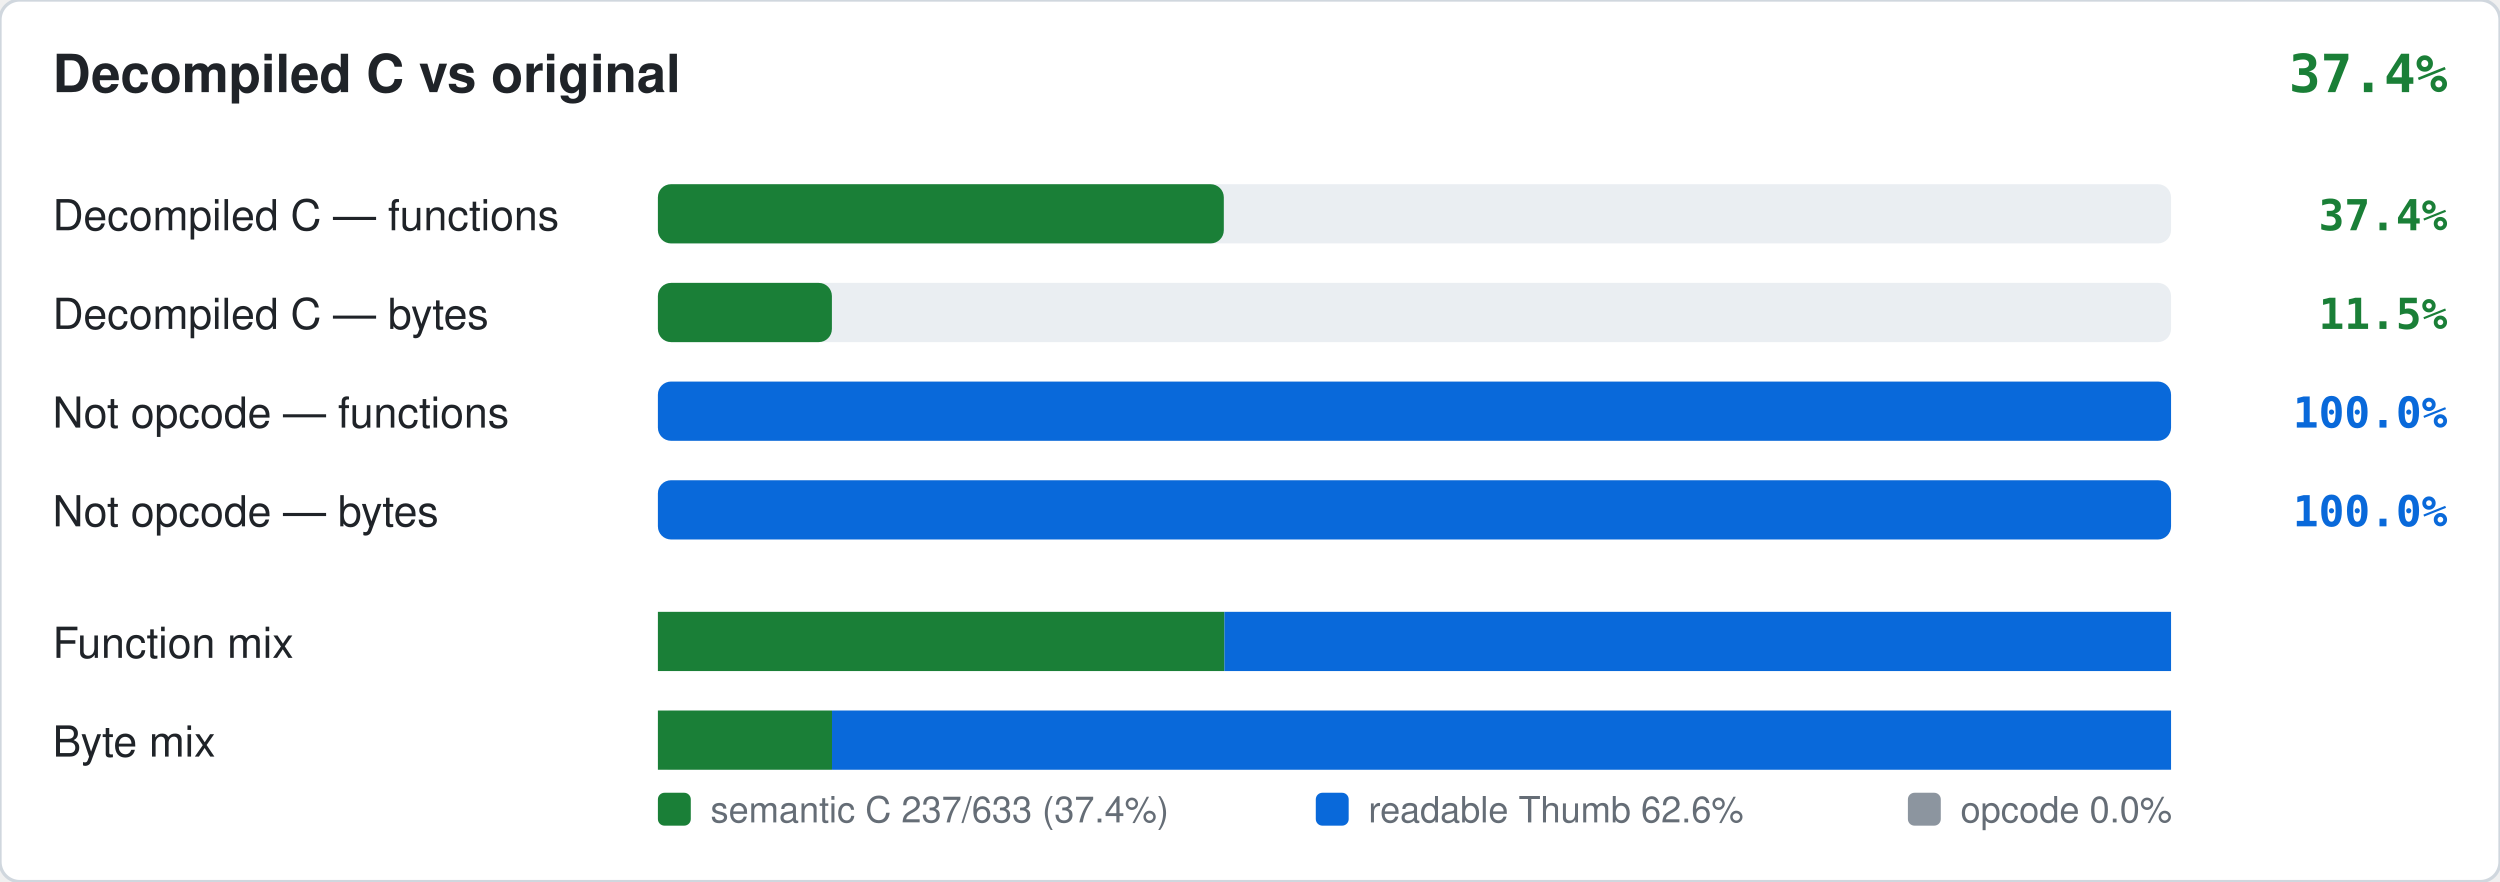
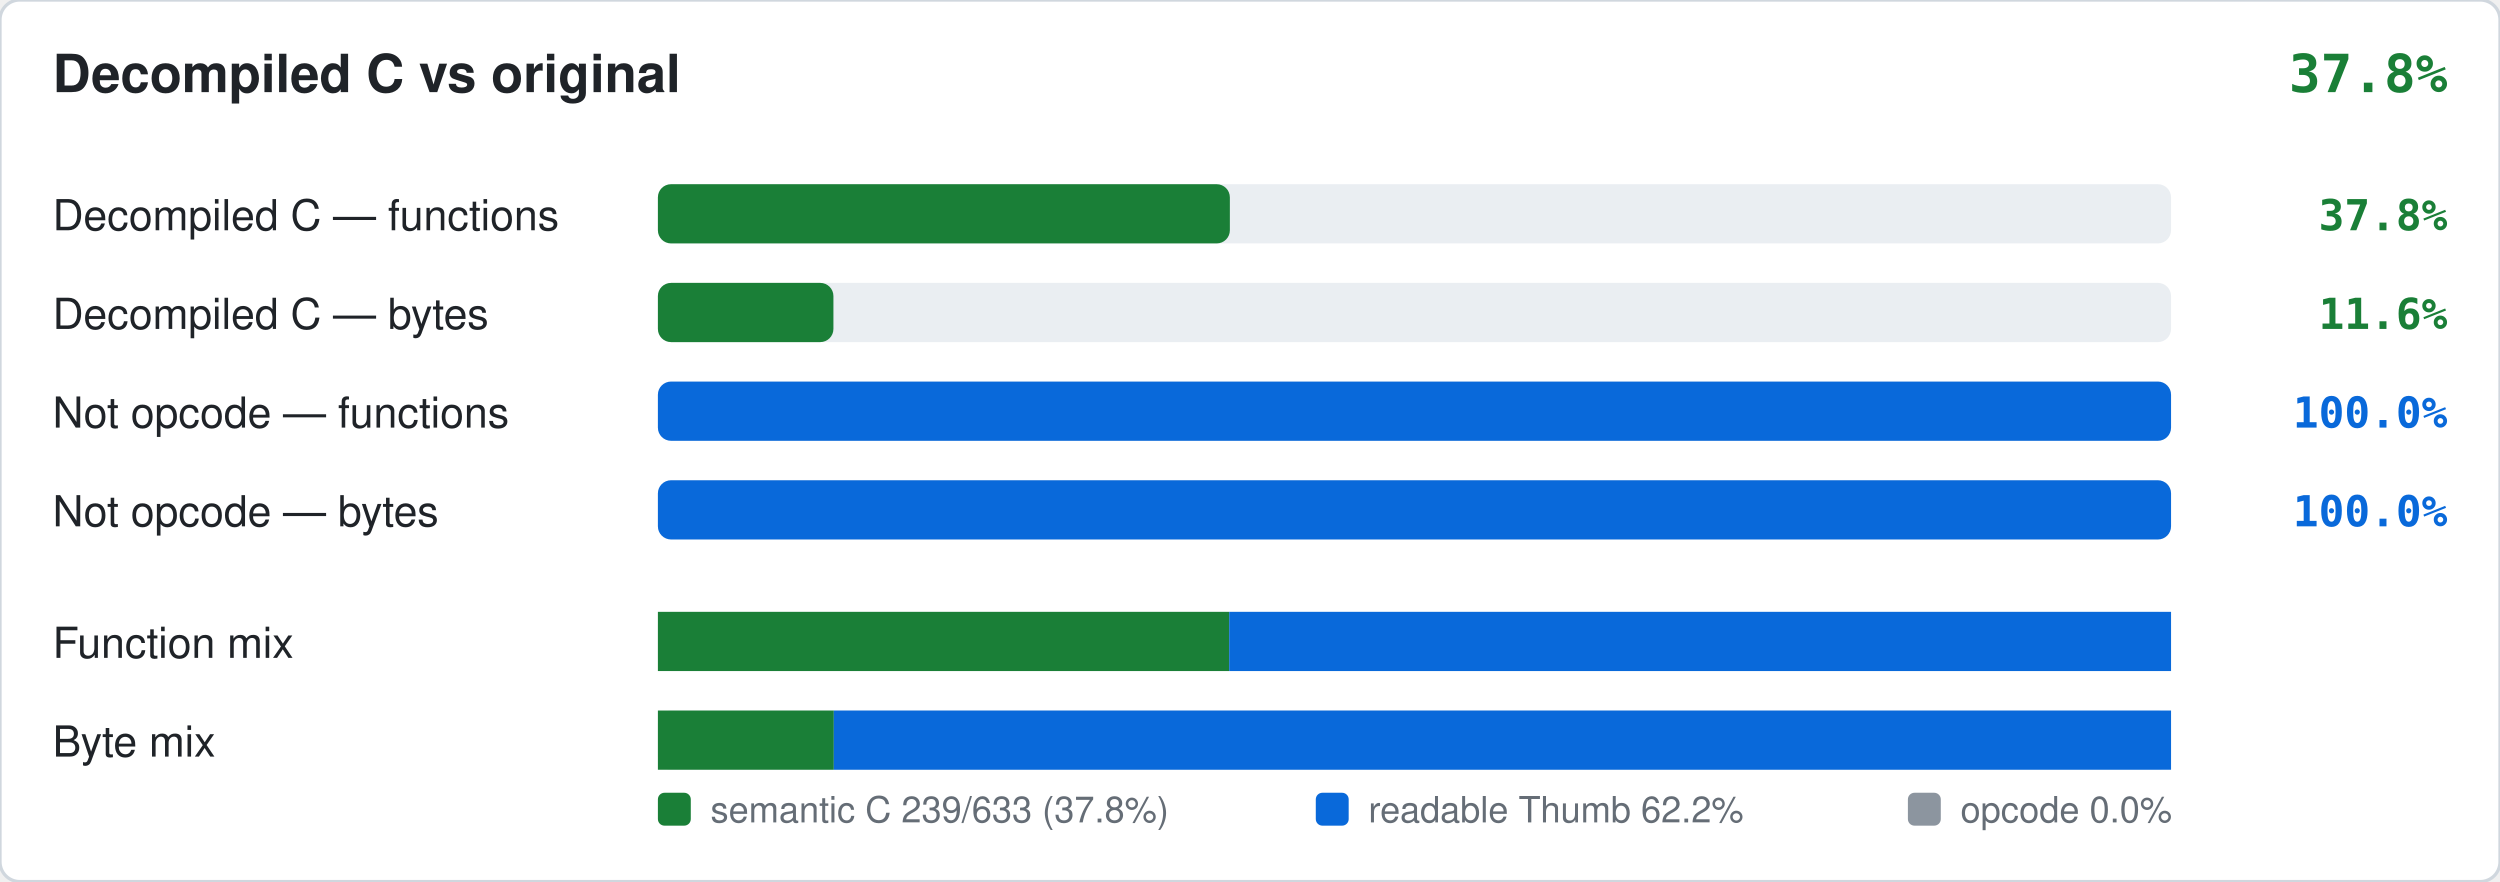
- <svg xmlns="http://www.w3.org/2000/svg" width="760" height="268" viewBox="0 0 760 268" role="img" aria-label="Decompiled C 37.4% functions, 11.5% bytes (237/633, 10,388/90,272)">
+ <svg xmlns="http://www.w3.org/2000/svg" width="760" height="268" viewBox="0 0 760 268" role="img" aria-label="Decompiled C 37.8% functions, 11.6% bytes (239/633, 10,496/90,272)">
  <rect width="760" height="268" rx="6" fill="#ffffff" stroke="#d0d7de" />
  <text x="16" y="28" font-family="-apple-system,BlinkMacSystemFont,Segoe UI,Helvetica,Arial,sans-serif" font-size="16" font-weight="600" fill="#1f2328">Decompiled C vs original</text>
-   <text x="744" y="28" text-anchor="end" font-family="ui-monospace,SFMono-Regular,Menlo,Consolas,monospace" font-size="16" font-weight="700" fill="#1a7f37">37.4%</text>
+   <text x="744" y="28" text-anchor="end" font-family="ui-monospace,SFMono-Regular,Menlo,Consolas,monospace" font-size="16" font-weight="700" fill="#1a7f37">37.8%</text>
  <text x="16" y="70" font-family="-apple-system,BlinkMacSystemFont,Segoe UI,Helvetica,Arial,sans-serif" font-size="13" fill="#1f2328">Decompiled C — functions</text>
  <rect x="200.00" y="56.00" width="460.00" height="18.00" rx="4" fill="#eaeef2" />
-   <rect x="200.00" y="56.00" width="172.04" height="18.00" rx="4" fill="#1a7f37" />
-   <text x="744" y="70" text-anchor="end" font-family="ui-monospace,SFMono-Regular,Menlo,Consolas,monospace" font-size="13" font-weight="700" fill="#1a7f37">37.4%</text>
+   <rect x="200.00" y="56.00" width="173.88" height="18.00" rx="4" fill="#1a7f37" />
+   <text x="744" y="70" text-anchor="end" font-family="ui-monospace,SFMono-Regular,Menlo,Consolas,monospace" font-size="13" font-weight="700" fill="#1a7f37">37.8%</text>
  <text x="16" y="100" font-family="-apple-system,BlinkMacSystemFont,Segoe UI,Helvetica,Arial,sans-serif" font-size="13" fill="#1f2328">Decompiled C — bytes</text>
  <rect x="200.00" y="86.00" width="460.00" height="18.00" rx="4" fill="#eaeef2" />
-   <rect x="200.00" y="86.00" width="52.90" height="18.00" rx="4" fill="#1a7f37" />
-   <text x="744" y="100" text-anchor="end" font-family="ui-monospace,SFMono-Regular,Menlo,Consolas,monospace" font-size="13" font-weight="700" fill="#1a7f37">11.5%</text>
+   <rect x="200.00" y="86.00" width="53.36" height="18.00" rx="4" fill="#1a7f37" />
+   <text x="744" y="100" text-anchor="end" font-family="ui-monospace,SFMono-Regular,Menlo,Consolas,monospace" font-size="13" font-weight="700" fill="#1a7f37">11.6%</text>
  <text x="16" y="130" font-family="-apple-system,BlinkMacSystemFont,Segoe UI,Helvetica,Arial,sans-serif" font-size="13" fill="#1f2328">Not opcode — functions</text>
  <rect x="200.00" y="116.00" width="460.00" height="18.00" rx="4" fill="#eaeef2" />
  <rect x="200.00" y="116.00" width="460.00" height="18.00" rx="4" fill="#0969da" />
  <text x="744" y="130" text-anchor="end" font-family="ui-monospace,SFMono-Regular,Menlo,Consolas,monospace" font-size="13" font-weight="700" fill="#0969da">100.0%</text>
  <text x="16" y="160" font-family="-apple-system,BlinkMacSystemFont,Segoe UI,Helvetica,Arial,sans-serif" font-size="13" fill="#1f2328">Not opcode — bytes</text>
  <rect x="200.00" y="146.00" width="460.00" height="18.00" rx="4" fill="#eaeef2" />
  <rect x="200.00" y="146.00" width="460.00" height="18.00" rx="4" fill="#0969da" />
  <text x="744" y="160" text-anchor="end" font-family="ui-monospace,SFMono-Regular,Menlo,Consolas,monospace" font-size="13" font-weight="700" fill="#0969da">100.0%</text>
  <text x="16" y="200" font-family="-apple-system,BlinkMacSystemFont,Segoe UI,Helvetica,Arial,sans-serif" font-size="13" fill="#1f2328">Function mix</text>
  <rect x="200.00" y="186.00" width="460.00" height="18.00" rx="4" fill="#eaeef2" />
-   <rect x="200.00" y="186.00" width="172.23" height="18.00" fill="#1a7f37" />
-   <rect x="372.23" y="186.00" width="287.77" height="18.00" fill="#0969da" />
+   <rect x="200.00" y="186.00" width="173.68" height="18.00" fill="#1a7f37" />
+   <rect x="373.68" y="186.00" width="286.32" height="18.00" fill="#0969da" />
  <text x="16" y="230" font-family="-apple-system,BlinkMacSystemFont,Segoe UI,Helvetica,Arial,sans-serif" font-size="13" fill="#1f2328">Byte mix</text>
  <rect x="200.00" y="216.00" width="460.00" height="18.00" rx="4" fill="#eaeef2" />
-   <rect x="200.00" y="216.00" width="52.93" height="18.00" fill="#1a7f37" />
-   <rect x="252.93" y="216.00" width="407.07" height="18.00" fill="#0969da" />
+   <rect x="200.00" y="216.00" width="53.48" height="18.00" fill="#1a7f37" />
+   <rect x="253.48" y="216.00" width="406.52" height="18.00" fill="#0969da" />
  <rect x="200" y="241" width="10" height="10" rx="2" fill="#1a7f37" />
-   <text x="216" y="250" font-family="-apple-system,BlinkMacSystemFont,Segoe UI,Helvetica,Arial,sans-serif" font-size="11" fill="#656d76">semantic C 237/633 (37.4%)</text>
+   <text x="216" y="250" font-family="-apple-system,BlinkMacSystemFont,Segoe UI,Helvetica,Arial,sans-serif" font-size="11" fill="#656d76">semantic C 239/633 (37.8%)</text>
  <rect x="400" y="241" width="10" height="10" rx="2" fill="#0969da" />
-   <text x="416" y="250" font-family="-apple-system,BlinkMacSystemFont,Segoe UI,Helvetica,Arial,sans-serif" font-size="11" fill="#656d76">readable Thumb 62.6%</text>
+   <text x="416" y="250" font-family="-apple-system,BlinkMacSystemFont,Segoe UI,Helvetica,Arial,sans-serif" font-size="11" fill="#656d76">readable Thumb 62.2%</text>
  <rect x="580" y="241" width="10" height="10" rx="2" fill="#8c959f" />
  <text x="596" y="250" font-family="-apple-system,BlinkMacSystemFont,Segoe UI,Helvetica,Arial,sans-serif" font-size="11" fill="#656d76">opcode 0.0%</text>
</svg>
